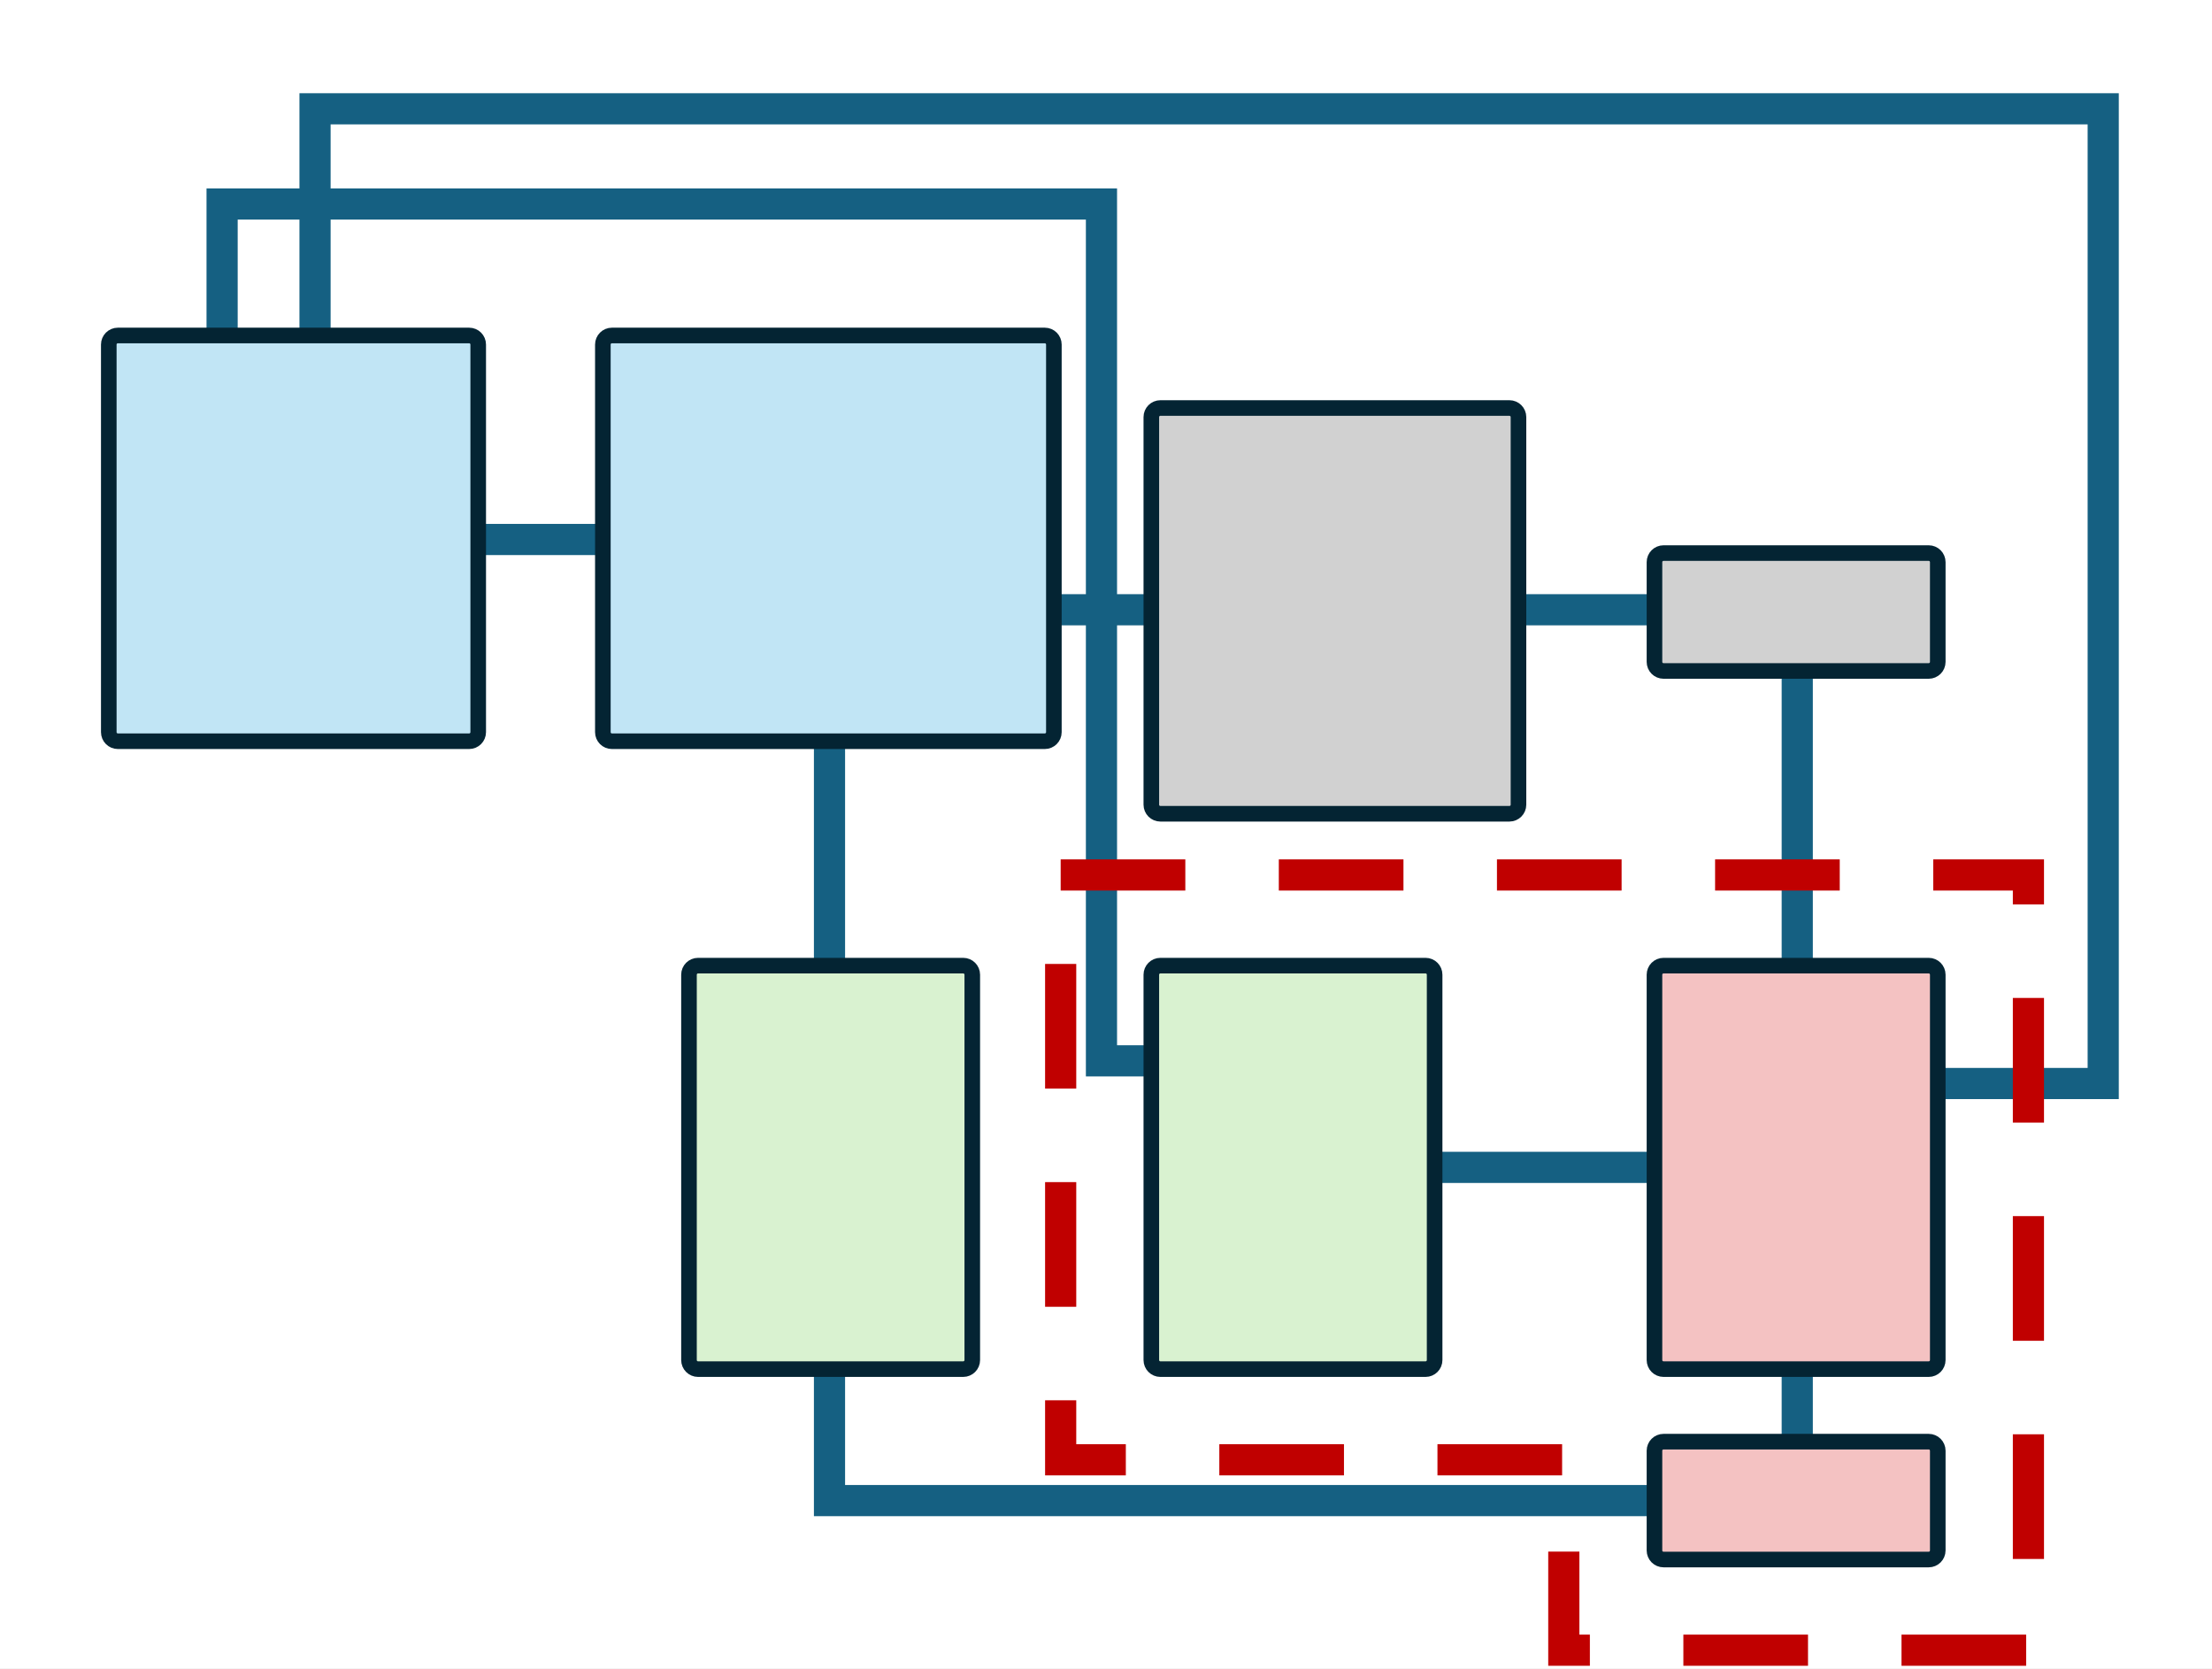
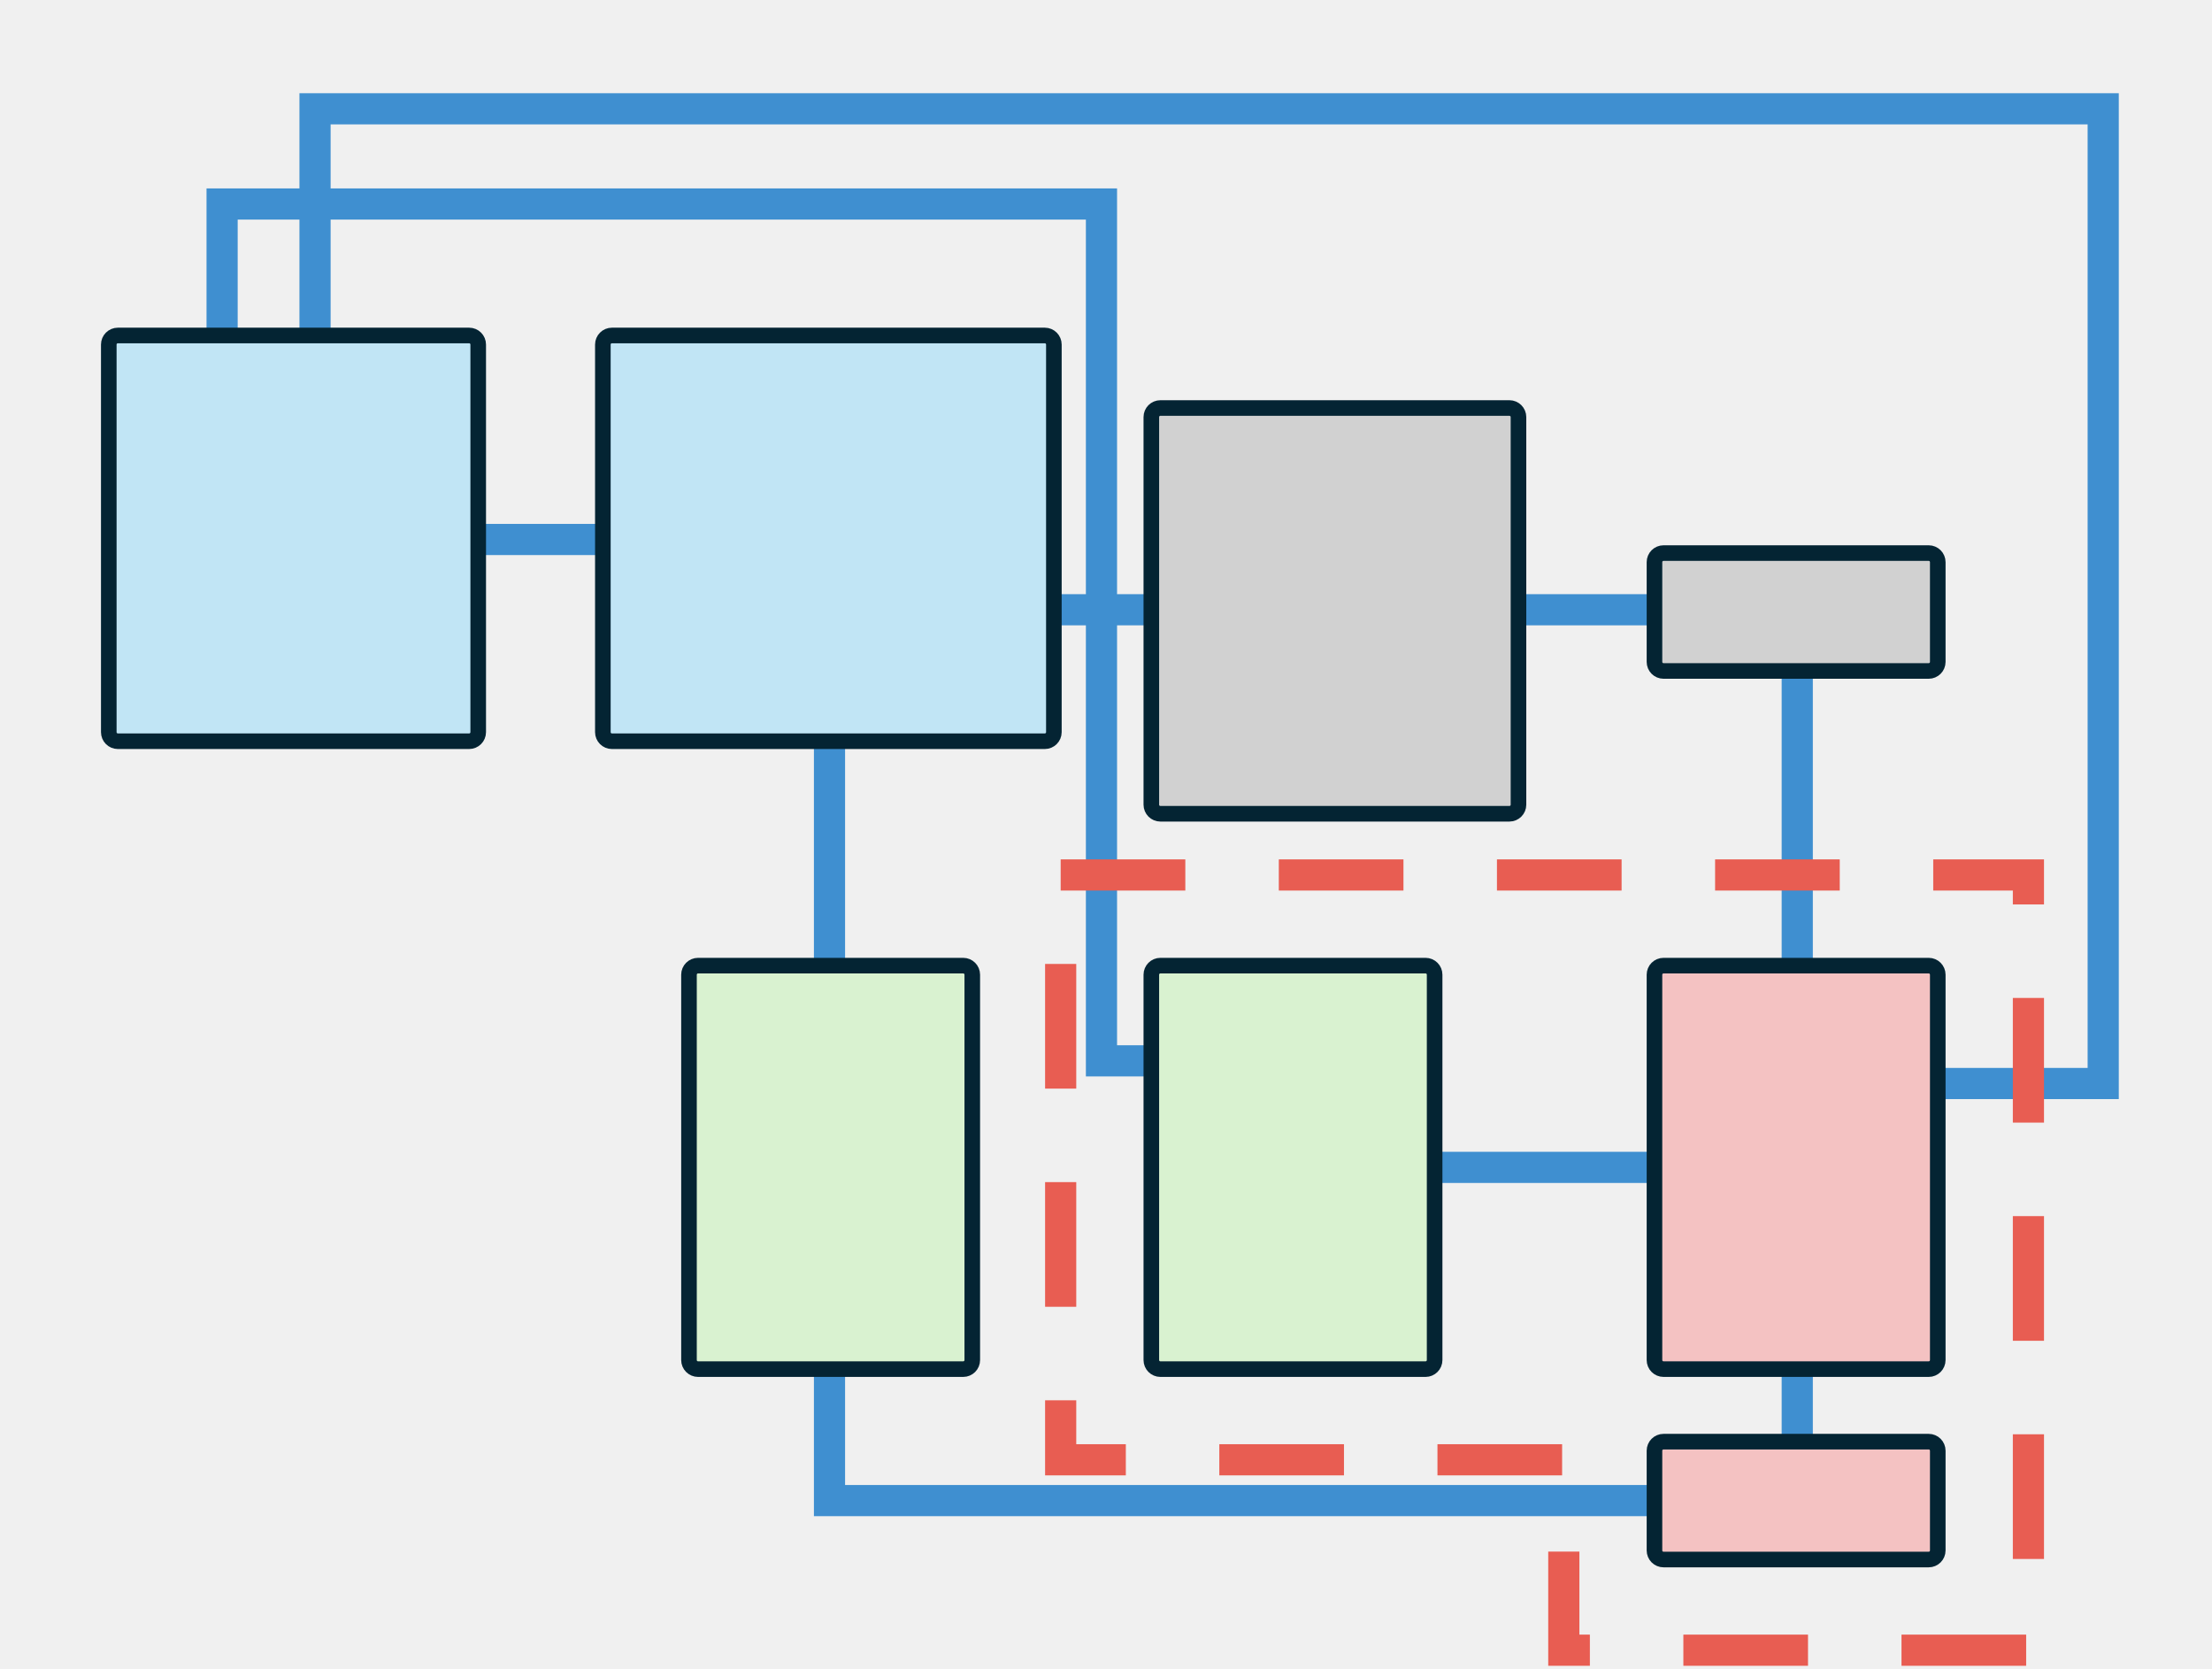
<svg xmlns="http://www.w3.org/2000/svg" version="1.1" class="td-diagram" viewBox="-48 -148 976 736" preserveAspectRatio="xMidYMid meet" role="img">
-   <rect x="-48" y="-148" width="976" height="736" fill="#FFFFFF" />
-   <path d="M163 90L218 90" fill="none" stroke="#156082" stroke-width="13.75" stroke-linecap="square" stroke-linejoin="miter" class="td-edge" data-edge="mainboard~toolhead_board" data-kind="signal" />
-   <path d="M417 121L460 121" fill="none" stroke="#156082" stroke-width="13.75" stroke-linecap="square" stroke-linejoin="miter" class="td-edge" data-edge="toolhead_board~motor" data-kind="power" />
-   <path d="M318 179L318 278" fill="none" stroke="#156082" stroke-width="13.75" stroke-linecap="square" stroke-linejoin="miter" class="td-edge" data-edge="toolhead_board~part_cooling_fan" data-kind="power" />
-   <path d="M622 121L682 121" fill="none" stroke="#156082" stroke-width="13.75" stroke-linecap="square" stroke-linejoin="miter" class="td-edge" data-edge="motor~gears" data-kind="mechanical" />
-   <path d="M745 148L745 278" fill="none" stroke="#156082" stroke-width="13.75" stroke-linecap="square" stroke-linejoin="miter" class="td-edge" data-edge="gears~heatsink" data-kind="filament" />
-   <path d="M745 456L745 488" fill="none" stroke="#156082" stroke-width="13.75" stroke-linecap="square" stroke-linejoin="miter" class="td-edge" data-edge="heatsink~nozzle" data-kind="filament" />
-   <path d="M585 367L682 367" fill="none" stroke="#156082" stroke-width="13.75" stroke-linecap="square" stroke-linejoin="miter" class="td-edge" data-edge="hotend_fan~heatsink" data-kind="air" />
-   <path d="M318 456L318 514L682 514" fill="none" stroke="#156082" stroke-width="13.75" stroke-linecap="square" stroke-linejoin="miter" class="td-edge" data-edge="part_cooling_fan~nozzle" data-kind="air" />
-   <path d="M91 0L91 -100L880 -100L880 330L807 330" fill="none" stroke="#156082" stroke-width="13.75" stroke-linecap="square" stroke-linejoin="miter" class="td-edge" data-edge="mainboard~heatsink" data-kind="power" />
-   <path d="M50 0L50 -58L438 -58L438 320L460 320" fill="none" stroke="#156082" stroke-width="13.75" stroke-linecap="square" stroke-linejoin="miter" class="td-edge" data-edge="mainboard~hotend_fan" data-kind="power" />
+   <path d="M163 90L218 90" fill="none" stroke="#3F8FD0" stroke-width="13.75" stroke-linecap="square" stroke-linejoin="miter" class="td-edge" data-edge="mainboard~toolhead_board" data-kind="signal" />
+   <path d="M417 121L460 121" fill="none" stroke="#3F8FD0" stroke-width="13.75" stroke-linecap="square" stroke-linejoin="miter" class="td-edge" data-edge="toolhead_board~motor" data-kind="power" />
+   <path d="M318 179L318 278" fill="none" stroke="#3F8FD0" stroke-width="13.75" stroke-linecap="square" stroke-linejoin="miter" class="td-edge" data-edge="toolhead_board~part_cooling_fan" data-kind="power" />
+   <path d="M622 121L682 121" fill="none" stroke="#3F8FD0" stroke-width="13.75" stroke-linecap="square" stroke-linejoin="miter" class="td-edge" data-edge="motor~gears" data-kind="mechanical" />
+   <path d="M745 148L745 278" fill="none" stroke="#3F8FD0" stroke-width="13.75" stroke-linecap="square" stroke-linejoin="miter" class="td-edge" data-edge="gears~heatsink" data-kind="filament" />
+   <path d="M745 456L745 488" fill="none" stroke="#3F8FD0" stroke-width="13.75" stroke-linecap="square" stroke-linejoin="miter" class="td-edge" data-edge="heatsink~nozzle" data-kind="filament" />
+   <path d="M585 367L682 367" fill="none" stroke="#3F8FD0" stroke-width="13.75" stroke-linecap="square" stroke-linejoin="miter" class="td-edge" data-edge="hotend_fan~heatsink" data-kind="air" />
+   <path d="M318 456L318 514L682 514" fill="none" stroke="#3F8FD0" stroke-width="13.75" stroke-linecap="square" stroke-linejoin="miter" class="td-edge" data-edge="part_cooling_fan~nozzle" data-kind="air" />
+   <path d="M91 0L91 -100L880 -100L880 330L807 330" fill="none" stroke="#3F8FD0" stroke-width="13.75" stroke-linecap="square" stroke-linejoin="miter" class="td-edge" data-edge="mainboard~heatsink" data-kind="power" />
+   <path d="M50 0L50 -58L438 -58L438 320L460 320" fill="none" stroke="#3F8FD0" stroke-width="13.75" stroke-linecap="square" stroke-linejoin="miter" class="td-edge" data-edge="mainboard~hotend_fan" data-kind="power" />
  <g class="td-block" data-block="mainboard" data-group="control">
    <rect x="0" y="0" width="163" height="179" rx="4" fill="#C1E5F5" stroke="#042433" stroke-width="6.88" />
  </g>
  <g class="td-block" data-block="toolhead_board" data-group="control">
    <rect x="218" y="0" width="199" height="179" rx="4" fill="#C1E5F5" stroke="#042433" stroke-width="6.88" />
  </g>
  <g class="td-block" data-block="motor" data-group="drive">
    <rect x="460" y="32" width="162" height="179" rx="4" fill="#D1D1D1" stroke="#042433" stroke-width="6.88" />
  </g>
  <g class="td-block" data-block="gears" data-group="drive">
    <rect x="682" y="96" width="125" height="52" rx="4" fill="#D1D1D1" stroke="#042433" stroke-width="6.88" />
  </g>
  <g class="td-block" data-block="part_cooling_fan" data-group="cooling">
    <rect x="256" y="278" width="125" height="178" rx="4" fill="#D9F2D0" stroke="#042433" stroke-width="6.88" />
  </g>
  <g class="td-block is-tool" data-block="hotend_fan" data-group="cooling">
    <rect x="460" y="278" width="125" height="178" rx="4" fill="#D9F2D0" stroke="#042433" stroke-width="6.88" />
  </g>
  <g class="td-block is-tool" data-block="heatsink" data-group="hot">
    <rect x="682" y="278" width="125" height="178" rx="4" fill="#F4C2C2" stroke="#042433" stroke-width="6.88" />
  </g>
  <g class="td-block is-tool" data-block="nozzle" data-group="hot">
    <rect x="682" y="488" width="125" height="52" rx="4" fill="#F4C2C2" stroke="#042433" stroke-width="6.88" />
  </g>
-   <path class="td-boundary" d="M420 238L847 238L847 580L642 580L642 496L420 496Z" fill="none" stroke="#C00000" stroke-width="13.75" stroke-dasharray="55 41.25" stroke-linejoin="miter" />
+   <path class="td-boundary" d="M420 238L847 238L847 580L642 580L642 496L420 496Z" fill="none" stroke="#E85D52" stroke-width="13.75" stroke-dasharray="55 41.25" stroke-linejoin="miter" />
</svg>
